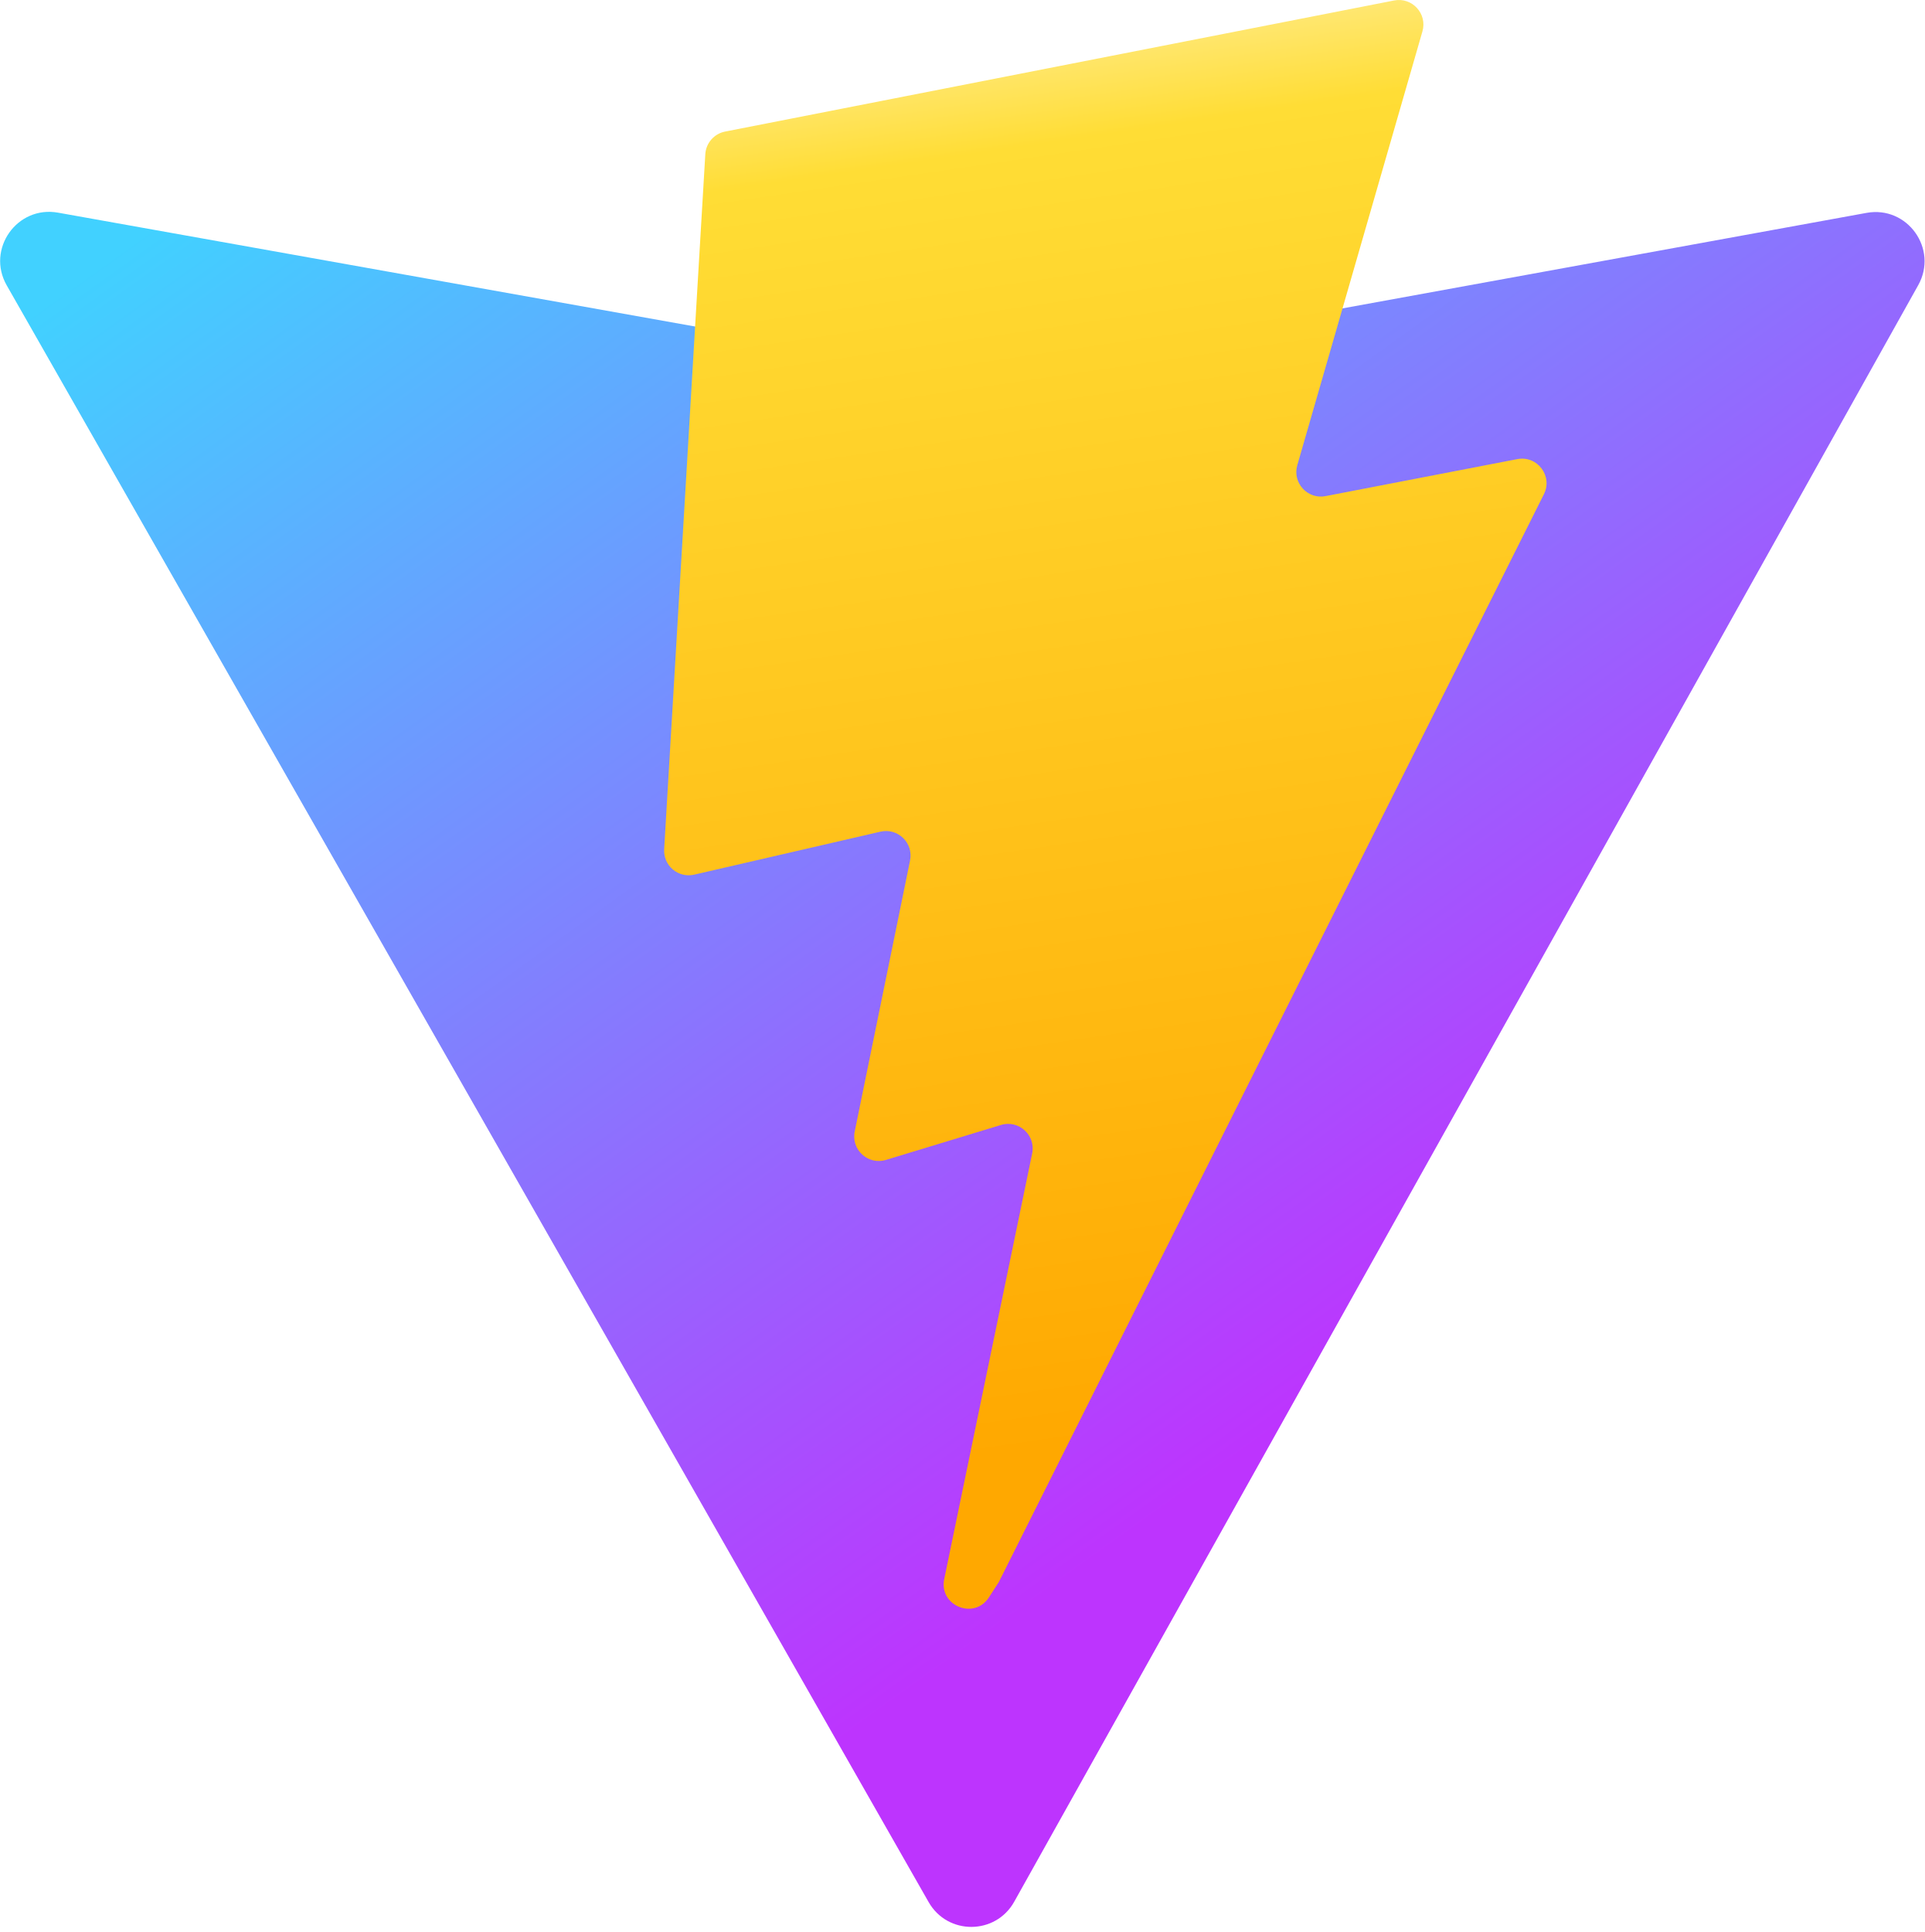
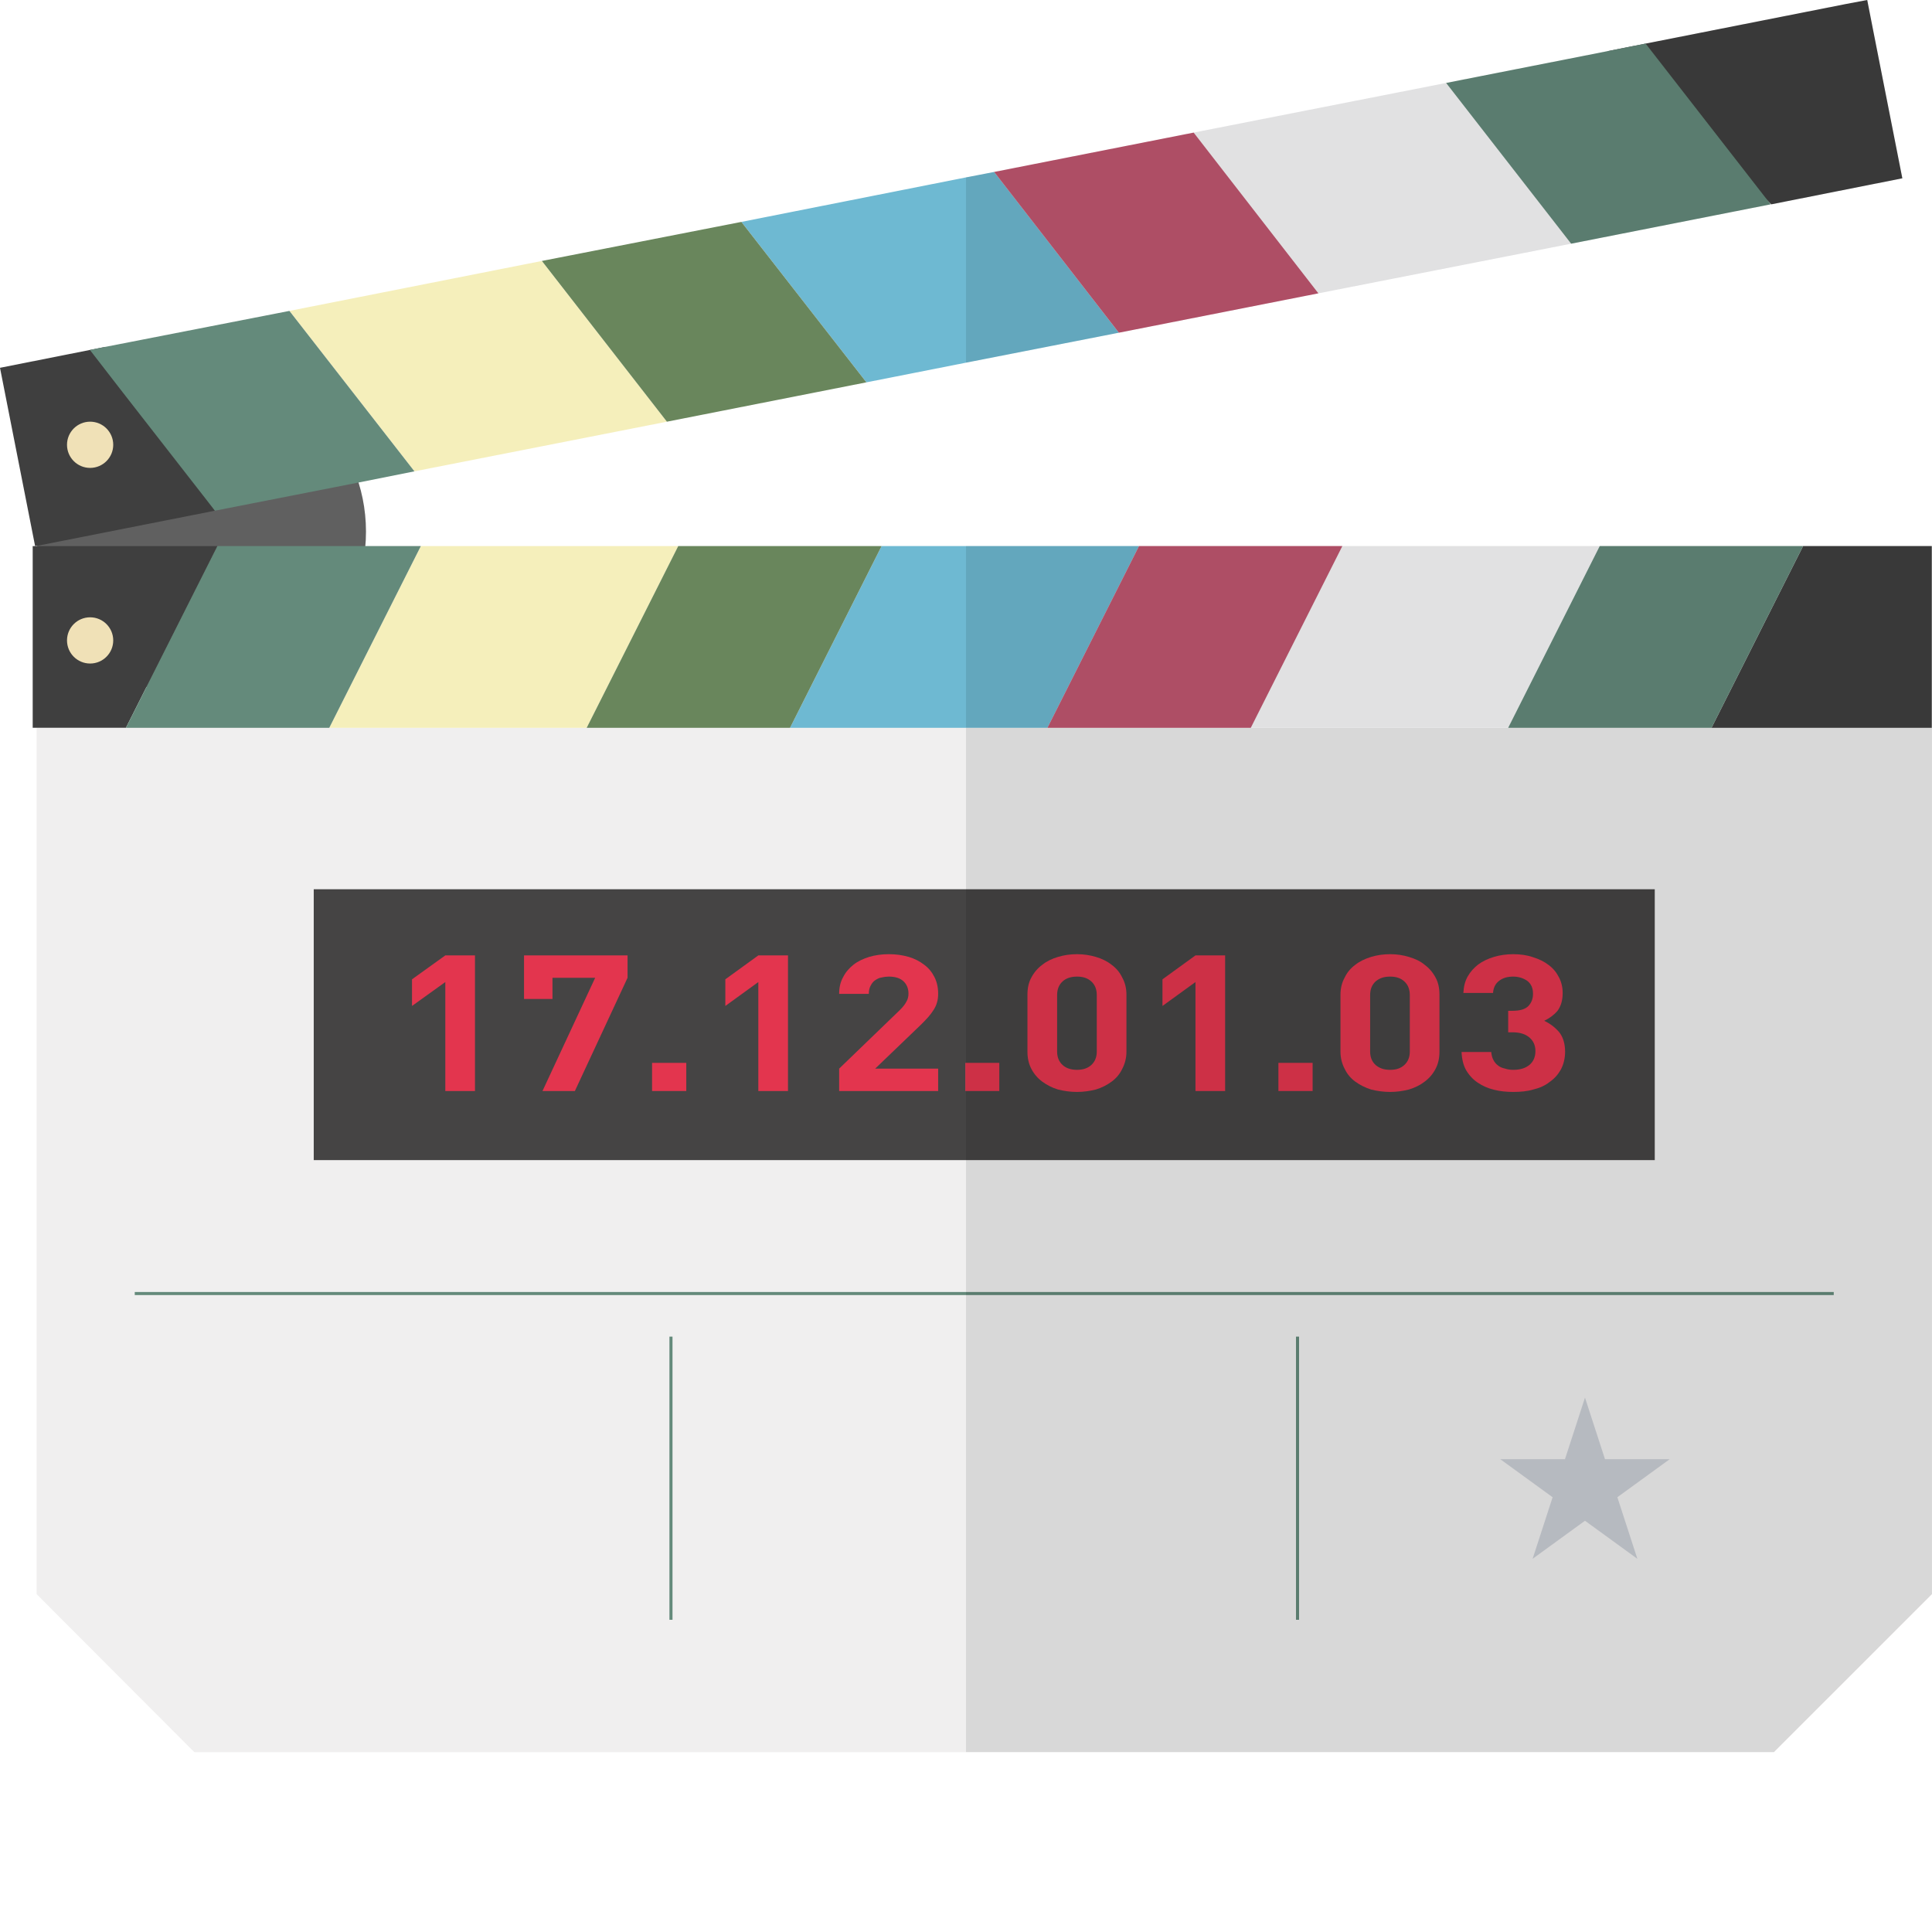
- <svg xmlns="http://www.w3.org/2000/svg" aria-hidden="true" role="img" class="iconify iconify--logos" width="31.88" height="32" preserveAspectRatio="xMidYMid meet" viewBox="0 0 256 257">
-   <defs>
-     <linearGradient id="IconifyId1813088fe1fbc01fb466" x1="-.828%" x2="57.636%" y1="7.652%" y2="78.411%">
-       <stop offset="0%" stop-color="#41D1FF" />
-       <stop offset="100%" stop-color="#BD34FE" />
-     </linearGradient>
-     <linearGradient id="IconifyId1813088fe1fbc01fb467" x1="43.376%" x2="50.316%" y1="2.242%" y2="89.03%">
-       <stop offset="0%" stop-color="#FFEA83" />
-       <stop offset="8.333%" stop-color="#FFDD35" />
-       <stop offset="100%" stop-color="#FFA800" />
-     </linearGradient>
-   </defs>
-   <path fill="url(#IconifyId1813088fe1fbc01fb466)" d="M255.153 37.938L134.897 252.976c-2.483 4.44-8.862 4.466-11.382.048L.875 37.958c-2.746-4.814 1.371-10.646 6.827-9.67l120.385 21.517a6.537 6.537 0 0 0 2.322-.004l117.867-21.483c5.438-.991 9.574 4.796 6.877 9.62Z" />
-   <path fill="url(#IconifyId1813088fe1fbc01fb467)" d="M185.432.063L96.44 17.501a3.268 3.268 0 0 0-2.634 3.014l-5.474 92.456a3.268 3.268 0 0 0 3.997 3.378l24.777-5.718c2.318-.535 4.413 1.507 3.936 3.838l-7.361 36.047c-.495 2.426 1.782 4.5 4.151 3.78l15.304-4.649c2.372-.72 4.652 1.36 4.15 3.788l-11.698 56.621c-.732 3.542 3.979 5.473 5.943 2.437l1.313-2.028l72.516-144.72c1.215-2.423-.88-5.186-3.54-4.672l-25.505 4.922c-2.396.462-4.435-1.77-3.759-4.114l16.646-57.705c.677-2.35-1.37-4.583-3.769-4.113Z" />
+ <svg xmlns="http://www.w3.org/2000/svg" version="1.1" id="_x35_" viewBox="0 0 512 512" xml:space="preserve">
+   <g>
+     <g>
+       <circle style="fill:#606060;" cx="53.337" cy="140.889" r="43.653" />
+       <polygon style="fill:#F0EFEF;" points="512,192.862 512,422.467 470.122,464.345 51.505,464.345 9.707,422.467 9.707,192.862       " />
+       <g>
+         <polygon style="fill:#F5EFBB;" points="111.528,144.713 87.261,192.881 155.473,192.881 179.74,144.713    " />
+         <polygon style="fill:#3F3F3F;" points="453.572,192.881 511.945,192.881 511.945,144.713 477.839,144.713    " />
+         <polygon style="fill:#6EB9D2;" points="233.632,144.713 209.365,192.881 277.577,192.881 301.844,144.713    " />
+         <polygon style="fill:#FAFAFB;" points="355.735,144.713 331.469,192.881 399.68,192.881 423.947,144.713    " />
+         <polygon style="fill:#3F3F3F;" points="57.602,144.726 38.829,182.031 33.374,192.862 8.665,192.862 8.665,144.726    " />
+         <polygon style="fill:#648A7B;" points="423.947,144.713 399.68,192.881 453.572,192.881 477.839,144.713    " />
+         <polygon style="fill:#C15670;" points="301.844,144.713 277.577,192.881 331.469,192.881 355.735,144.713    " />
+         <polygon style="fill:#69865C;" points="179.74,144.713 155.473,192.881 209.365,192.881 233.632,144.713    " />
+         <polygon style="fill:#648A7B;" points="57.636,144.713 33.369,192.881 87.261,192.881 111.528,144.713    " />
+       </g>
+       <g>
+         <polygon style="fill:#FAFAFB;" points="416.371,64.581 349.382,77.738 316.33,35.138 383.238,21.982    " />
+         <polygon style="fill:#3F3F3F;" points="56.96,135.34 9.868,144.646 9.306,144.726 0,97.473 23.827,92.74 27.838,91.938      34.337,101.645    " />
+         <polygon style="fill:#6EB9D2;" points="296.514,88.168 256,96.11 229.606,101.324 196.472,58.805 256,47.011 263.461,45.568         " />
+         <polygon style="fill:#F5EFBB;" points="176.737,111.754 109.829,124.911 76.696,82.391 143.604,69.154    " />
+         <polygon style="fill:#3F3F3F;" points="504.138,47.252 469.4,54.152 468.678,53.43 425.998,13.558 436.106,11.552 489.296,1.042      494.832,0 496.436,8.182    " />
+         <polygon style="fill:#648A7B;" points="109.829,124.911 94.987,127.879 56.96,135.34 31.77,103.008 23.827,92.74 27.838,91.938      76.696,82.391    " />
+         <polygon style="fill:#69865C;" points="229.606,101.324 176.737,111.754 143.604,69.154 196.472,58.805    " />
+         <polygon style="fill:#C15670;" points="349.382,77.738 296.514,88.168 263.461,45.568 316.33,35.138    " />
+         <polygon style="fill:#648A7B;" points="469.24,54.152 416.371,64.581 383.238,21.982 425.998,13.558 436.106,11.552      468.678,53.43 468.839,53.59    " />
+       </g>
+       <circle style="fill:#F0E1B7;" cx="23.882" cy="117.874" r="6.125" />
+       <circle style="fill:#F0E1B7;" cx="23.882" cy="169.717" r="6.125" />
+       <rect x="83.144" y="235.66" style="fill:#454444;" width="355.384" height="71.782" />
+       <g>
+         <path style="fill:#E3354E;" d="M118.012,253.192l-8.825,6.337v7.061l8.825-6.338v28.881h7.862v-35.941H118.012z" />
+         <path style="fill:#E3354E;" d="M138.87,253.192v11.553h7.541v-5.616h11.312l-13.96,30.004h8.584l13.96-30.004v-5.937H138.87z" />
+         <path style="fill:#E3354E;" d="M172.806,281.671v7.461h9.065v-7.461H172.806z" />
+         <path style="fill:#E3354E;" d="M200.965,253.192l-8.744,6.337v7.061l8.744-6.338v28.881h7.862v-35.941H200.965z" />
+         <path style="fill:#E3354E;" d="M244.046,271.563c0.722-0.721,1.364-1.363,1.926-2.006c0.562-0.641,1.043-1.283,1.444-1.925     c0.401-0.641,0.722-1.283,0.882-1.925c0.241-0.722,0.321-1.524,0.321-2.406c0-1.605-0.321-3.049-0.963-4.333     c-0.641-1.284-1.524-2.406-2.727-3.29c-1.123-0.881-2.487-1.604-4.092-2.086c-1.685-0.481-3.369-0.722-5.295-0.722     c-1.845,0-3.61,0.241-5.214,0.722c-1.524,0.482-2.968,1.124-4.172,2.086c-1.123,0.883-2.086,2.006-2.727,3.29     c-0.722,1.284-1.043,2.727-1.043,4.413h7.862c0-0.882,0.161-1.605,0.481-2.166c0.321-0.641,0.722-1.123,1.203-1.445     c0.481-0.321,1.043-0.641,1.685-0.722c0.642-0.161,1.284-0.24,1.925-0.24c1.685,0,2.969,0.401,3.851,1.203     c0.882,0.803,1.364,1.925,1.364,3.29c0,0.802-0.161,1.525-0.562,2.165c-0.321,0.642-0.882,1.365-1.684,2.166l-16.125,15.564     v5.937h26.233v-5.937h-16.687L244.046,271.563z" />
+         <path style="fill:#E3354E;" d="M255.84,281.671v7.461h8.985v-7.461H255.84z" />
+         <path style="fill:#E3354E;" d="M297.396,259.048c-0.642-1.364-1.605-2.487-2.808-3.37c-1.203-0.962-2.567-1.604-4.172-2.086     c-1.605-0.481-3.289-0.722-4.974-0.722c-1.845,0-3.45,0.241-5.054,0.722c-1.605,0.482-2.968,1.124-4.172,2.086     c-1.203,0.883-2.166,2.006-2.888,3.37c-0.722,1.284-1.043,2.808-1.043,4.572v15.083c0,1.685,0.321,3.208,1.043,4.573     c0.722,1.364,1.685,2.486,2.888,3.37c1.203,0.881,2.567,1.604,4.172,2.086c1.605,0.401,3.209,0.642,5.054,0.642     c1.685,0,3.369-0.241,4.974-0.642c1.605-0.482,2.968-1.204,4.172-2.086c1.203-0.883,2.166-2.006,2.808-3.37     c0.722-1.364,1.123-2.888,1.123-4.573V263.62C298.52,261.856,298.119,260.332,297.396,259.048z M290.658,278.704     c0,1.444-0.482,2.647-1.445,3.529c-0.963,0.882-2.246,1.283-3.77,1.283c-1.605,0-2.888-0.401-3.851-1.283     c-0.963-0.882-1.444-2.086-1.444-3.529v-15.003c0-1.524,0.482-2.727,1.444-3.61c0.963-0.882,2.246-1.283,3.851-1.283     c1.524,0,2.808,0.401,3.77,1.283c0.963,0.882,1.445,2.086,1.445,3.61V278.704z" />
+         <path style="fill:#E3354E;" d="M316.811,253.192l-8.744,6.337v7.061l8.744-6.338v28.881h7.862v-35.941H316.811z" />
+         <path style="fill:#E3354E;" d="M338.793,281.671v7.461h9.065v-7.461H338.793z" />
+         <path style="fill:#E3354E;" d="M380.43,259.048c-0.722-1.364-1.684-2.487-2.888-3.37c-1.123-0.962-2.567-1.604-4.171-2.086     c-1.605-0.481-3.209-0.722-4.974-0.722c-1.765,0-3.45,0.241-5.054,0.722c-1.524,0.482-2.969,1.124-4.172,2.086     c-1.204,0.883-2.166,2.006-2.808,3.37c-0.722,1.284-1.123,2.808-1.123,4.572v15.083c0,1.685,0.401,3.208,1.123,4.573     c0.642,1.364,1.605,2.486,2.808,3.37c1.203,0.881,2.648,1.604,4.172,2.086c1.604,0.401,3.289,0.642,5.054,0.642     c1.765,0,3.37-0.241,4.974-0.642c1.604-0.482,3.048-1.204,4.171-2.086c1.204-0.883,2.166-2.006,2.888-3.37     c0.722-1.364,1.043-2.888,1.043-4.573V263.62C381.473,261.856,381.152,260.332,380.43,259.048z M373.611,278.704     c0,1.444-0.481,2.647-1.444,3.529c-0.963,0.882-2.166,1.283-3.771,1.283c-1.604,0-2.808-0.401-3.851-1.283     c-0.963-0.882-1.444-2.086-1.444-3.529v-15.003c0-1.524,0.481-2.727,1.444-3.61c1.043-0.882,2.247-1.283,3.851-1.283     c1.605,0,2.808,0.401,3.771,1.283c0.963,0.882,1.444,2.086,1.444,3.61V278.704z" />
+         <path style="fill:#E3354E;" d="M413.162,273.488c-1.123-1.283-2.407-2.246-3.931-2.967c1.364-0.642,2.567-1.525,3.53-2.648     c0.882-1.203,1.364-2.727,1.364-4.733c0-1.444-0.321-2.888-0.963-4.092c-0.642-1.284-1.524-2.406-2.727-3.29     c-1.123-0.882-2.567-1.604-4.172-2.086c-1.605-0.561-3.369-0.802-5.215-0.802c-1.845,0-3.53,0.241-5.134,0.722     c-1.605,0.482-2.968,1.124-4.172,2.006c-1.123,0.883-2.086,1.925-2.808,3.21c-0.722,1.283-1.043,2.727-1.123,4.332h7.862     c0.08-1.364,0.642-2.486,1.605-3.209c1.043-0.802,2.246-1.122,3.77-1.122c1.364,0,2.648,0.401,3.691,1.122     c1.043,0.803,1.524,1.925,1.524,3.45c0,1.284-0.401,2.326-1.204,3.209c-0.882,0.881-2.246,1.283-4.252,1.283h-1.123v5.696h1.123     c2.006,0,3.45,0.482,4.493,1.364c1.043,0.882,1.605,2.086,1.605,3.611c0,1.604-0.562,2.808-1.605,3.69     c-1.123,0.882-2.487,1.283-4.252,1.283c-0.722,0-1.444-0.079-2.166-0.32c-0.722-0.161-1.364-0.401-1.845-0.802     c-0.562-0.401-0.963-0.883-1.283-1.524c-0.321-0.562-0.481-1.285-0.562-2.086h-7.862c0.08,1.925,0.481,3.53,1.203,4.812     c0.803,1.364,1.846,2.487,3.049,3.29c1.284,0.881,2.728,1.524,4.412,1.925c1.605,0.401,3.289,0.561,5.054,0.561     c1.926,0,3.691-0.161,5.295-0.642c1.684-0.401,3.129-1.044,4.332-2.006c1.284-0.883,2.246-2.006,2.968-3.289     c0.722-1.364,1.123-2.968,1.123-4.733C414.767,276.538,414.205,274.773,413.162,273.488z" />
+       </g>
+       <line style="fill:none;stroke:#648A7B;stroke-width:0.813;stroke-miterlimit:10;" x1="35.712" y1="342.8" x2="485.96" y2="342.8" />
+       <g>
+         <line style="fill:none;stroke:#648A7B;stroke-width:0.813;stroke-miterlimit:10;" x1="177.814" y1="354.219" x2="177.814" y2="429.26" />
+         <line style="fill:none;stroke:#648A7B;stroke-width:0.813;stroke-miterlimit:10;" x1="343.858" y1="354.219" x2="343.858" y2="429.26" />
+       </g>
+       <polygon style="fill:#CACED5;" points="420.038,370.381 425.339,386.698 442.496,386.698 428.616,396.782 433.918,413.098     420.038,403.014 406.158,413.098 411.46,396.782 397.58,386.698 414.736,386.698   " />
+     </g>
+     <g style="opacity:0.1;">
+       <polygon style="fill:#040000;" points="256,192.884 256,464.319 470.098,464.319 511.992,422.435 511.992,192.884   " />
+       <polygon style="fill:#040000;" points="469.4,54.152 468.839,53.59 469.24,54.152 416.371,64.581 349.382,77.738 296.514,88.168     256,96.11 256,47.011 263.461,45.568 316.33,35.138 383.238,21.982 425.998,13.558 436.106,11.552 489.296,1.042 494.832,0     496.436,8.182 504.138,47.252   " />
+       <polygon style="fill:#040000;" points="331.469,192.881 399.68,192.881 453.572,192.881 511.945,192.881 511.945,144.713     477.839,144.713 423.947,144.713 355.736,144.713 301.844,144.713 256,144.713 256,192.881 277.577,192.881   " />
+     </g>
+   </g>
</svg>
